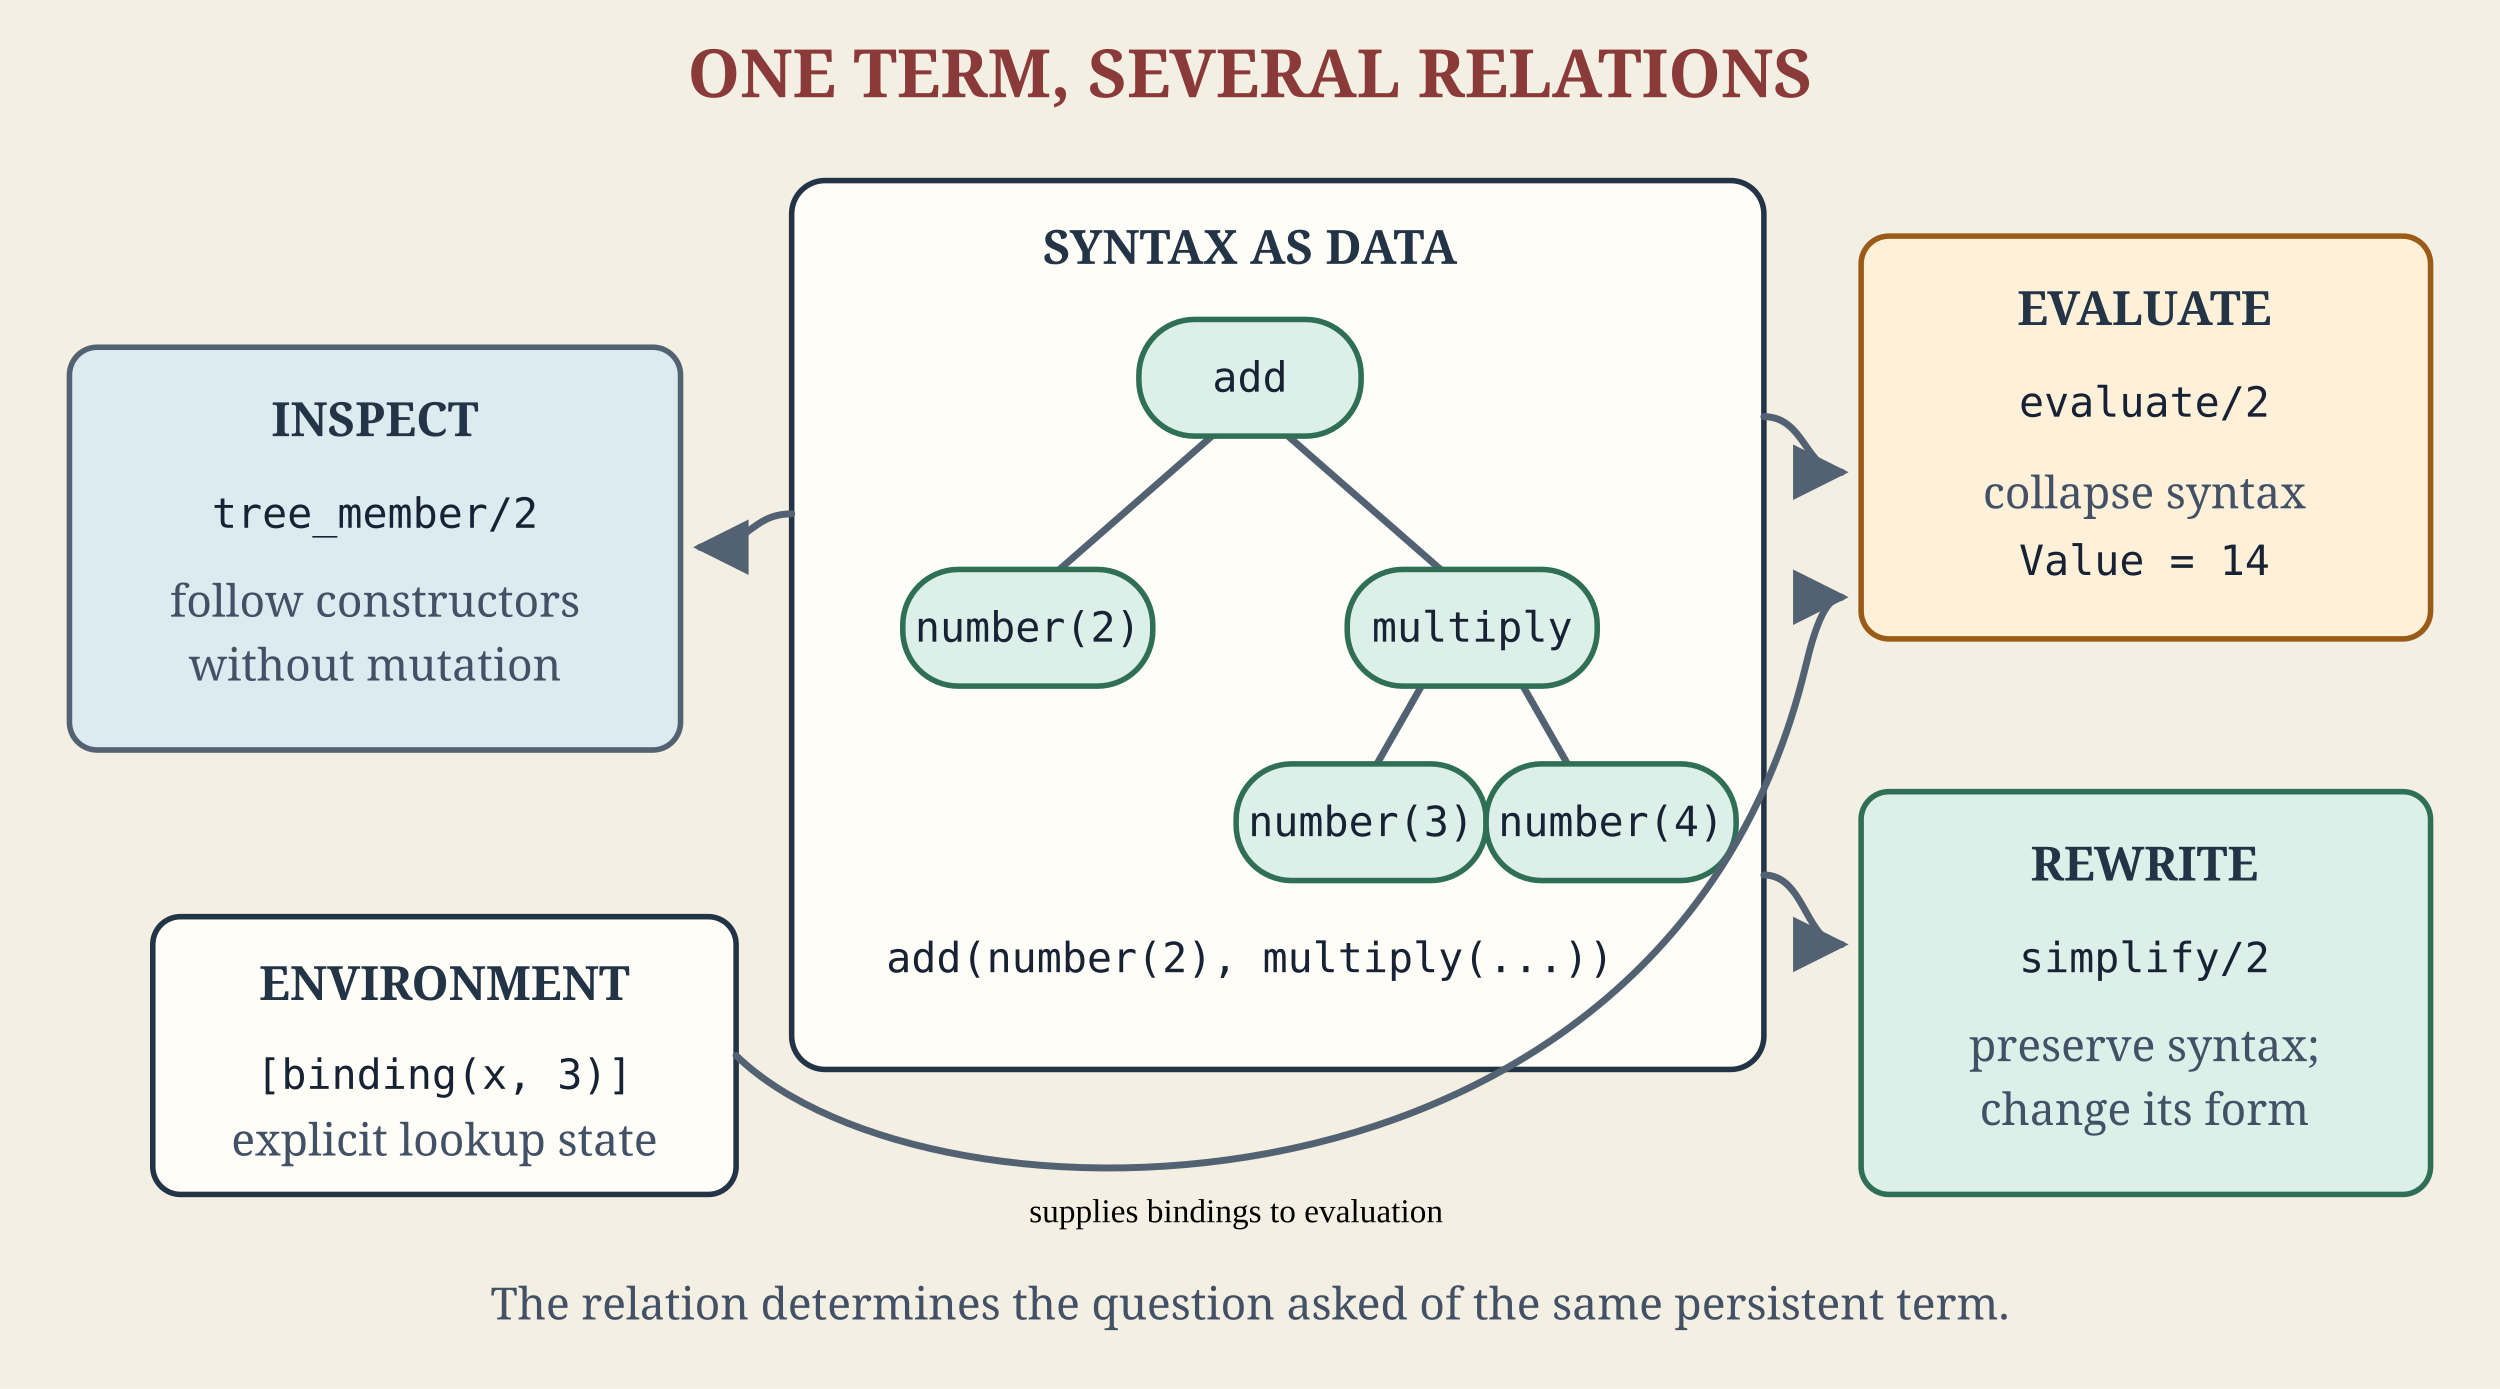
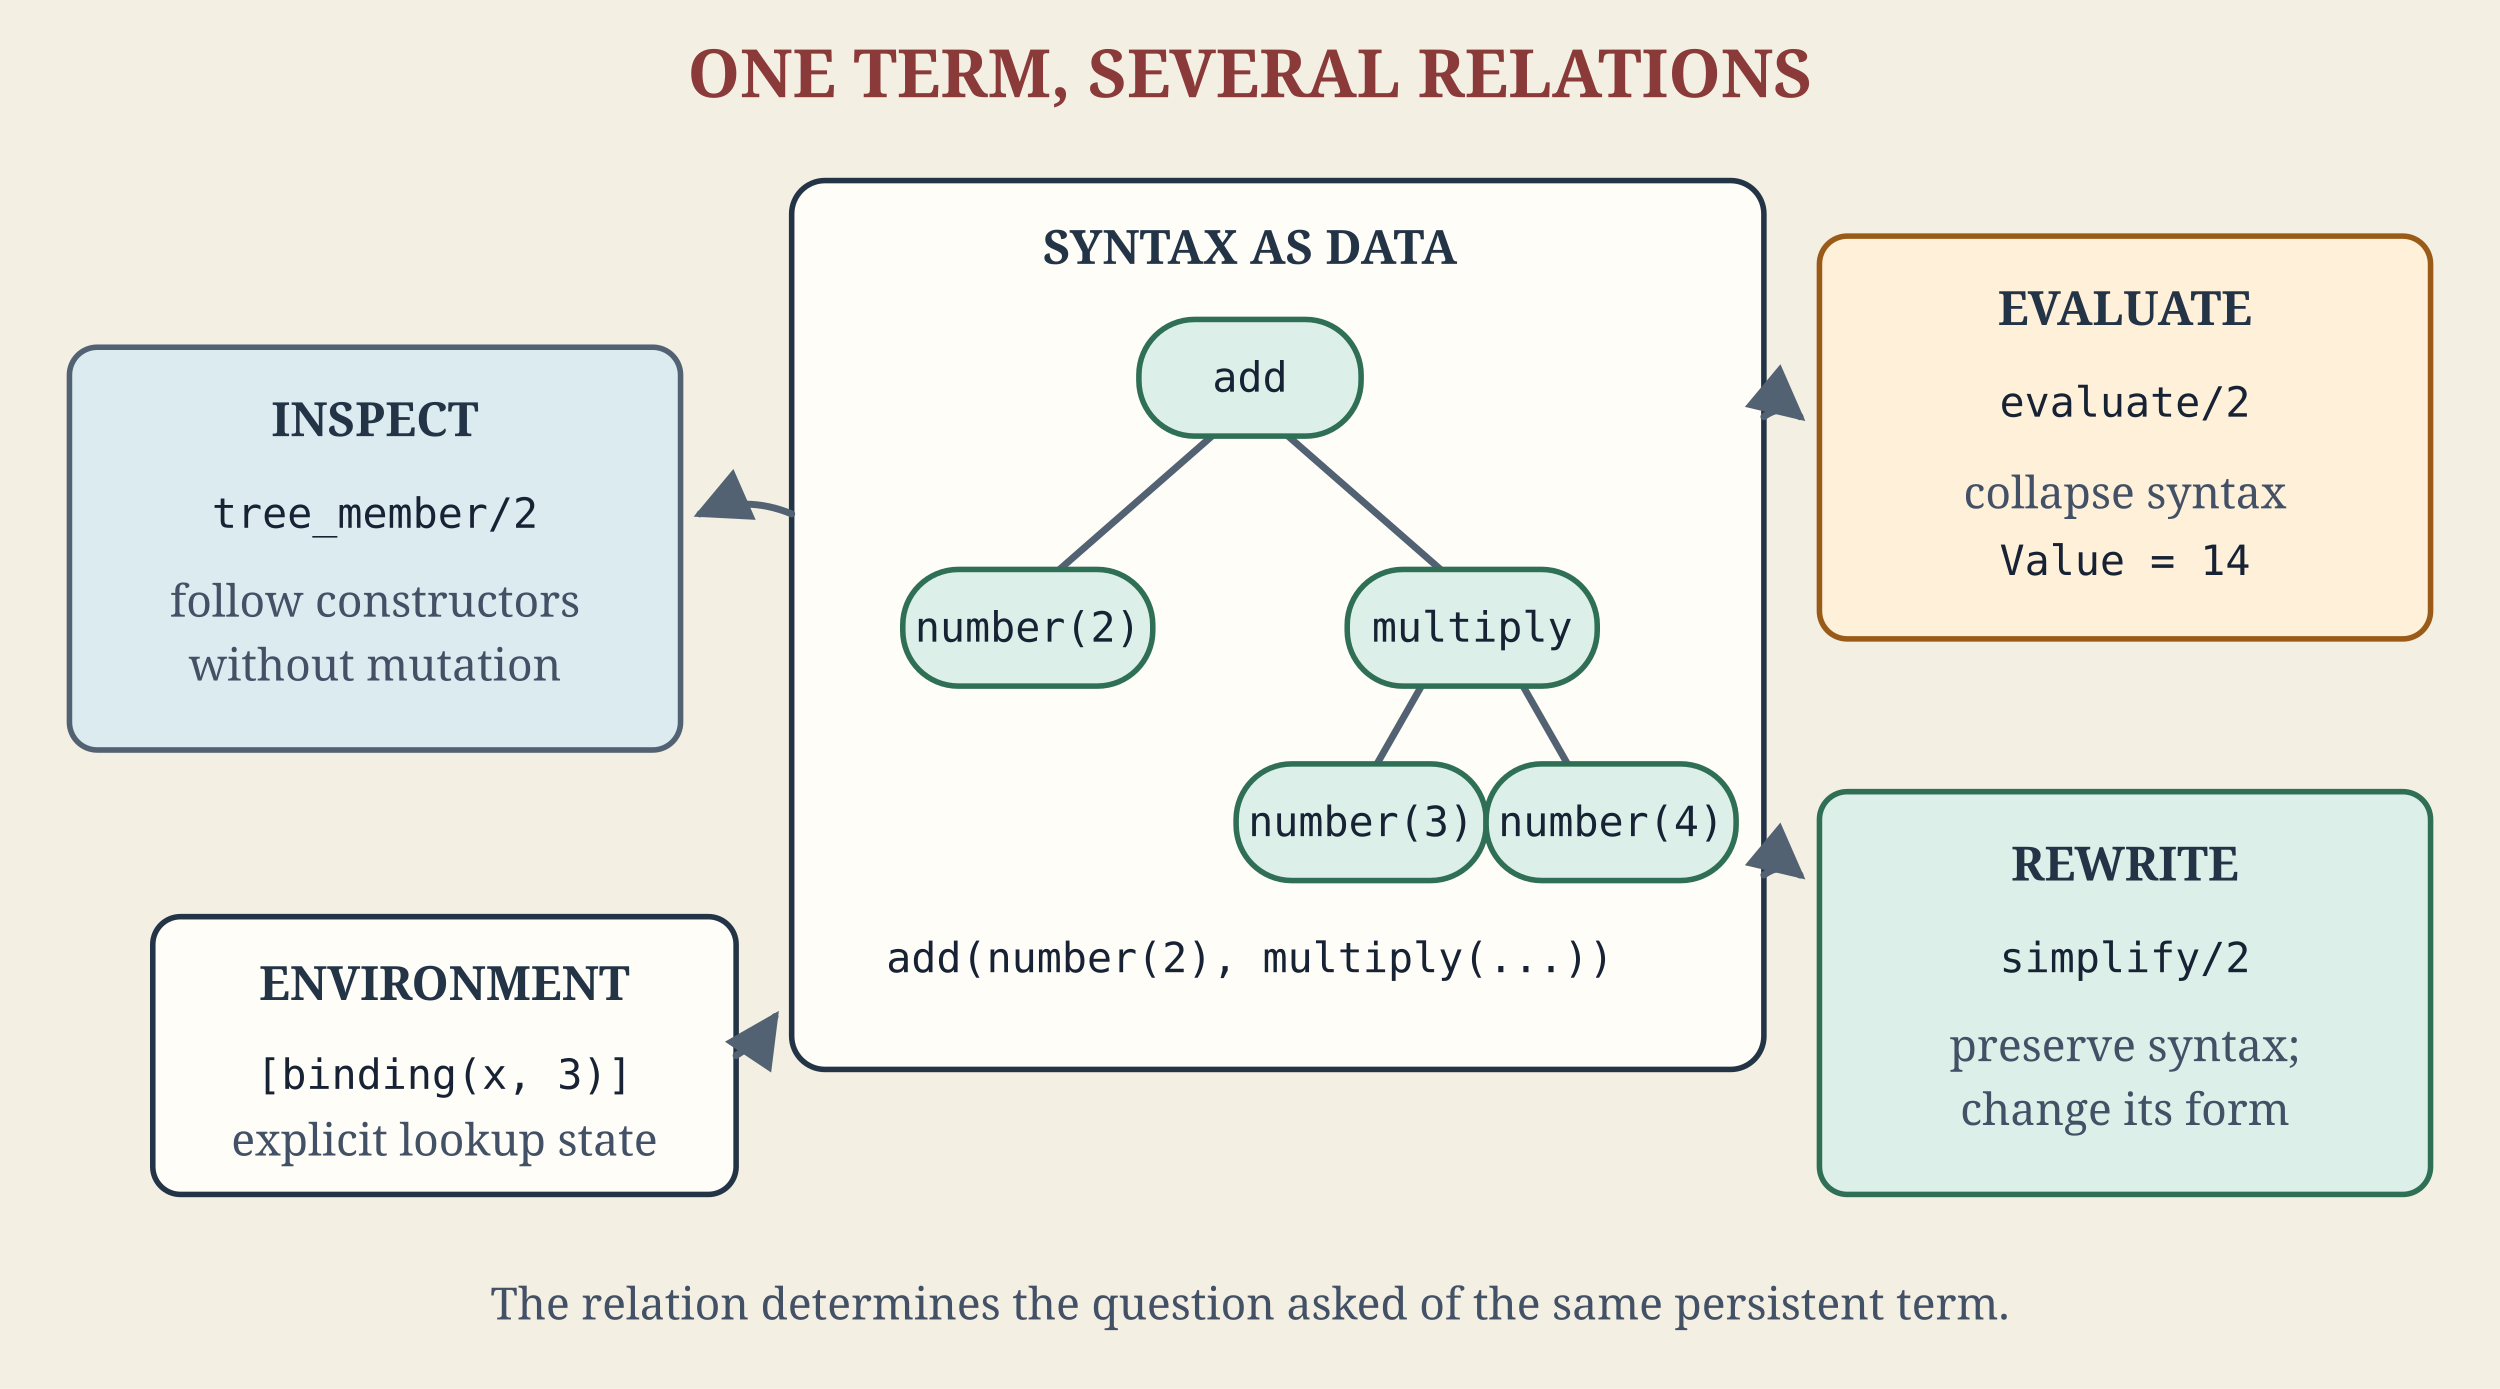
<svg xmlns="http://www.w3.org/2000/svg" width="900" height="500" viewBox="0 0 900 500" role="img" aria-labelledby="title desc">
  <defs>
    <style>
      .paper{fill:#fffdf7;stroke:#243447;stroke-width:2}.tree{fill:#dcefe8;stroke:#2f6f55;stroke-width:2}
      .gold{fill:#fff0d9;stroke:#9a5b18;stroke-width:2}.blue{fill:#dcebf0;stroke:#526273;stroke-width:2}
      .title{fill:#8b3a3a;font:bold 24px Georgia,serif}.label{fill:#243447;font:bold 17px Georgia,serif}
      .prose{fill:#435166;font:16px Georgia,serif}.code{fill:#172334;font:15px ui-monospace,SFMono-Regular,Consolas,monospace}
      .line{fill:none;stroke:#526273;stroke-width:2.5;stroke-linecap:round}
    </style>
    <marker id="arrow" markerWidth="8" markerHeight="8" refX="7" refY="4" orient="auto">
      <path d="M0 0L8 4L0 8Z" fill="#526273" />
    </marker>
  </defs>
  <rect width="900" height="500" fill="#f4efe3" />
  <text class="title" x="450" y="35" text-anchor="middle">ONE TERM, SEVERAL RELATIONS</text>
  <rect class="paper" x="285" y="65" width="350" height="320" rx="12" />
  <text class="label" x="450" y="95" text-anchor="middle">SYNTAX AS DATA</text>
  <line class="line" x1="450" y1="145" x2="370" y2="215" />
  <line class="line" x1="450" y1="145" x2="530" y2="215" />
  <line class="line" x1="530" y1="215" x2="490" y2="285" />
  <line class="line" x1="530" y1="215" x2="570" y2="285" />
  <rect class="tree" x="410" y="115" width="80" height="42" rx="20" />
  <text class="code" x="450" y="141" text-anchor="middle">add</text>
  <rect class="tree" x="325" y="205" width="90" height="42" rx="20" />
  <text class="code" x="370" y="231" text-anchor="middle">number(2)</text>
  <rect class="tree" x="485" y="205" width="90" height="42" rx="20" />
  <text class="code" x="530" y="231" text-anchor="middle">multiply</text>
  <rect class="tree" x="445" y="275" width="90" height="42" rx="20" />
  <text class="code" x="490" y="301" text-anchor="middle">number(3)</text>
  <rect class="tree" x="535" y="275" width="90" height="42" rx="20" />
  <text class="code" x="580" y="301" text-anchor="middle">number(4)</text>
  <text class="code" x="450" y="350" text-anchor="middle">add(number(2), multiply(...))</text>
  <rect class="blue" x="25" y="125" width="220" height="145" rx="10" />
  <text class="label" x="135" y="157" text-anchor="middle">INSPECT</text>
  <text class="code" x="135" y="190" text-anchor="middle">tree_member/2</text>
  <text class="prose" x="135" y="222" text-anchor="middle">follow constructors</text>
  <text class="prose" x="135" y="245" text-anchor="middle">without mutation</text>
-   <path class="line" marker-end="url(#arrow)" d="M285 185C270 185 270 197 252 197" />
-   <rect class="gold" x="670" y="85" width="205" height="145" rx="10" />
-   <text class="label" x="772" y="117" text-anchor="middle">EVALUATE</text>
-   <text class="code" x="772" y="150" text-anchor="middle">evaluate/2</text>
-   <text class="prose" x="772" y="183" text-anchor="middle">collapse syntax</text>
-   <text class="code" x="772" y="207" text-anchor="middle">Value = 14</text>
-   <path class="line" marker-end="url(#arrow)" d="M635 150C650 150 650 170 663 170" />
-   <rect class="tree" x="670" y="285" width="205" height="145" rx="10" />
-   <text class="label" x="772" y="317" text-anchor="middle">REWRITE</text>
-   <text class="code" x="772" y="350" text-anchor="middle">simplify/2</text>
-   <text class="prose" x="772" y="382" text-anchor="middle">preserve syntax;</text>
-   <text class="prose" x="772" y="405" text-anchor="middle">change its form</text>
-   <path class="line" marker-end="url(#arrow)" d="M635 315C650 315 650 340 663 340" />
+   <path class="line" marker-end="url(#arrow)" d="M285 185Q268 178 252 185" />
+   <rect class="gold" x="655" y="85" width="220" height="145" rx="10" />
+   <text class="label" x="765" y="117" text-anchor="middle">EVALUATE</text>
+   <text class="code" x="765" y="150" text-anchor="middle">evaluate/2</text>
+   <text class="prose" x="765" y="183" text-anchor="middle">collapse syntax</text>
+   <text class="code" x="765" y="207" text-anchor="middle">Value = 14</text>
+   <path class="line" marker-end="url(#arrow)" d="M635 150Q642 145 648 150" />
+   <rect class="tree" x="655" y="285" width="220" height="145" rx="10" />
+   <text class="label" x="765" y="317" text-anchor="middle">REWRITE</text>
+   <text class="code" x="765" y="350" text-anchor="middle">simplify/2</text>
+   <text class="prose" x="765" y="382" text-anchor="middle">preserve syntax;</text>
+   <text class="prose" x="765" y="405" text-anchor="middle">change its form</text>
+   <path class="line" marker-end="url(#arrow)" d="M635 315Q642 310 648 315" />
  <rect class="paper" x="55" y="330" width="210" height="100" rx="10" />
  <text class="label" x="160" y="360" text-anchor="middle">ENVIRONMENT</text>
  <text class="code" x="160" y="392" text-anchor="middle">[binding(x, 3)]</text>
  <text class="prose" x="160" y="416" text-anchor="middle">explicit lookup state</text>
-   <path class="line" marker-end="url(#arrow)" d="M265 380C335 448 600 448 650 240C654 223 658 215 663 215" />
-   <text class="flow-label" x="445" y="440" text-anchor="middle">supplies bindings to evaluation</text>
+   <path class="line" marker-end="url(#arrow)" d="M265 380Q273 375 279 366" />
  <text class="prose" x="450" y="475" text-anchor="middle">The relation determines the question asked of the same persistent term.</text>
</svg>
